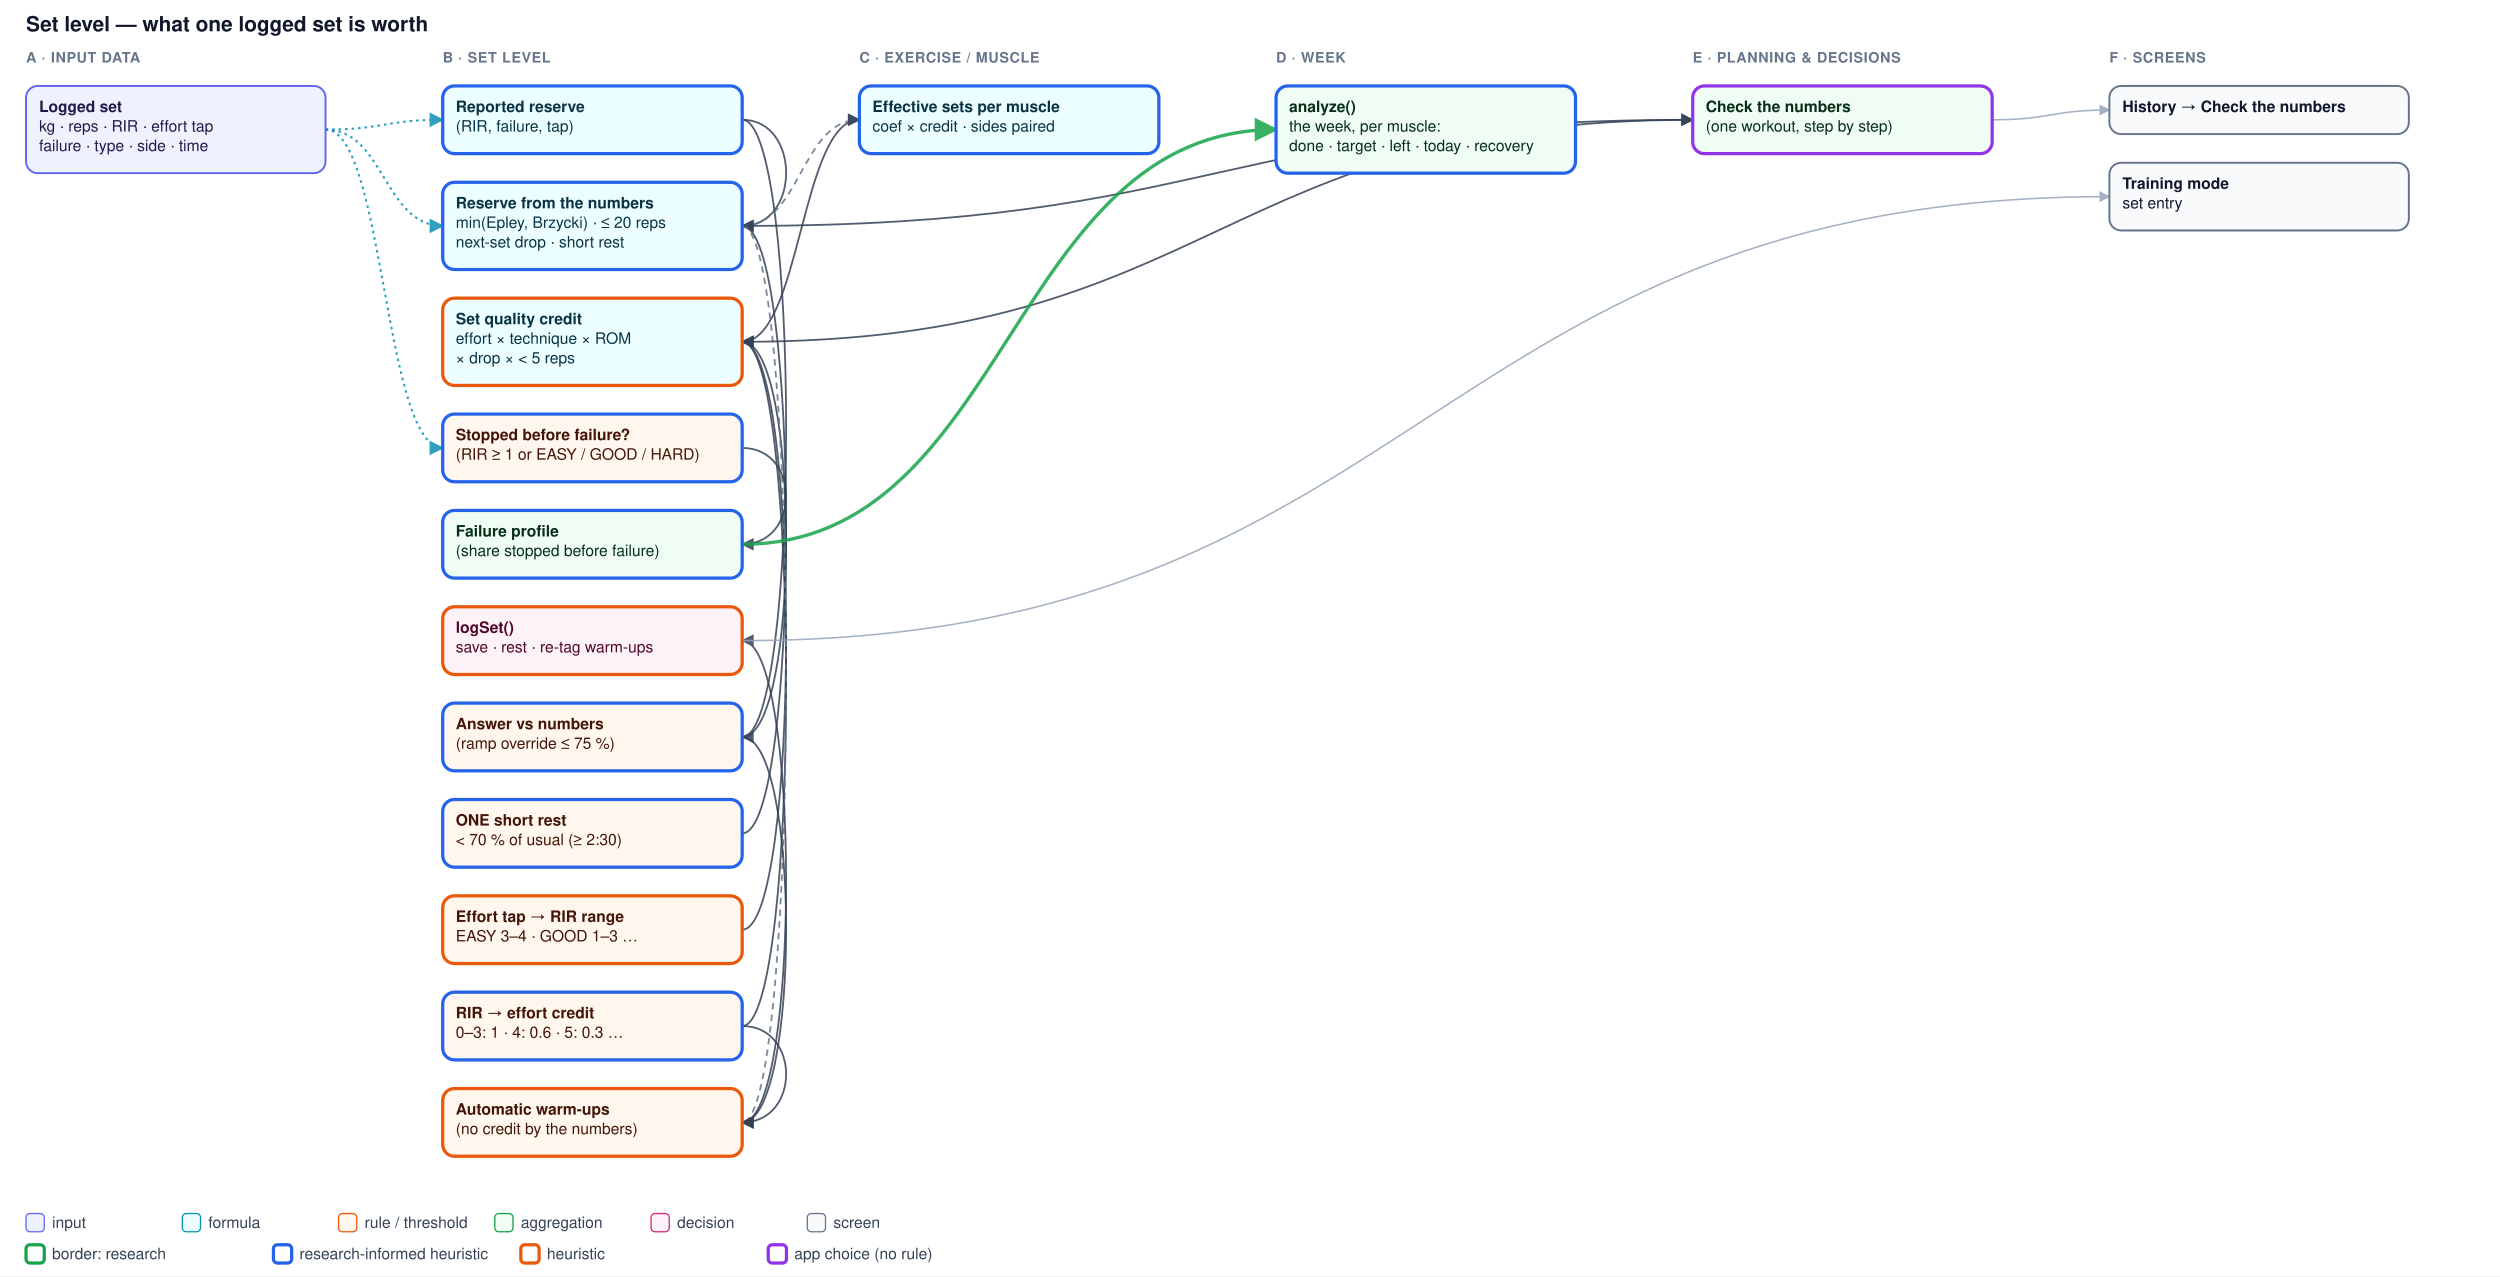
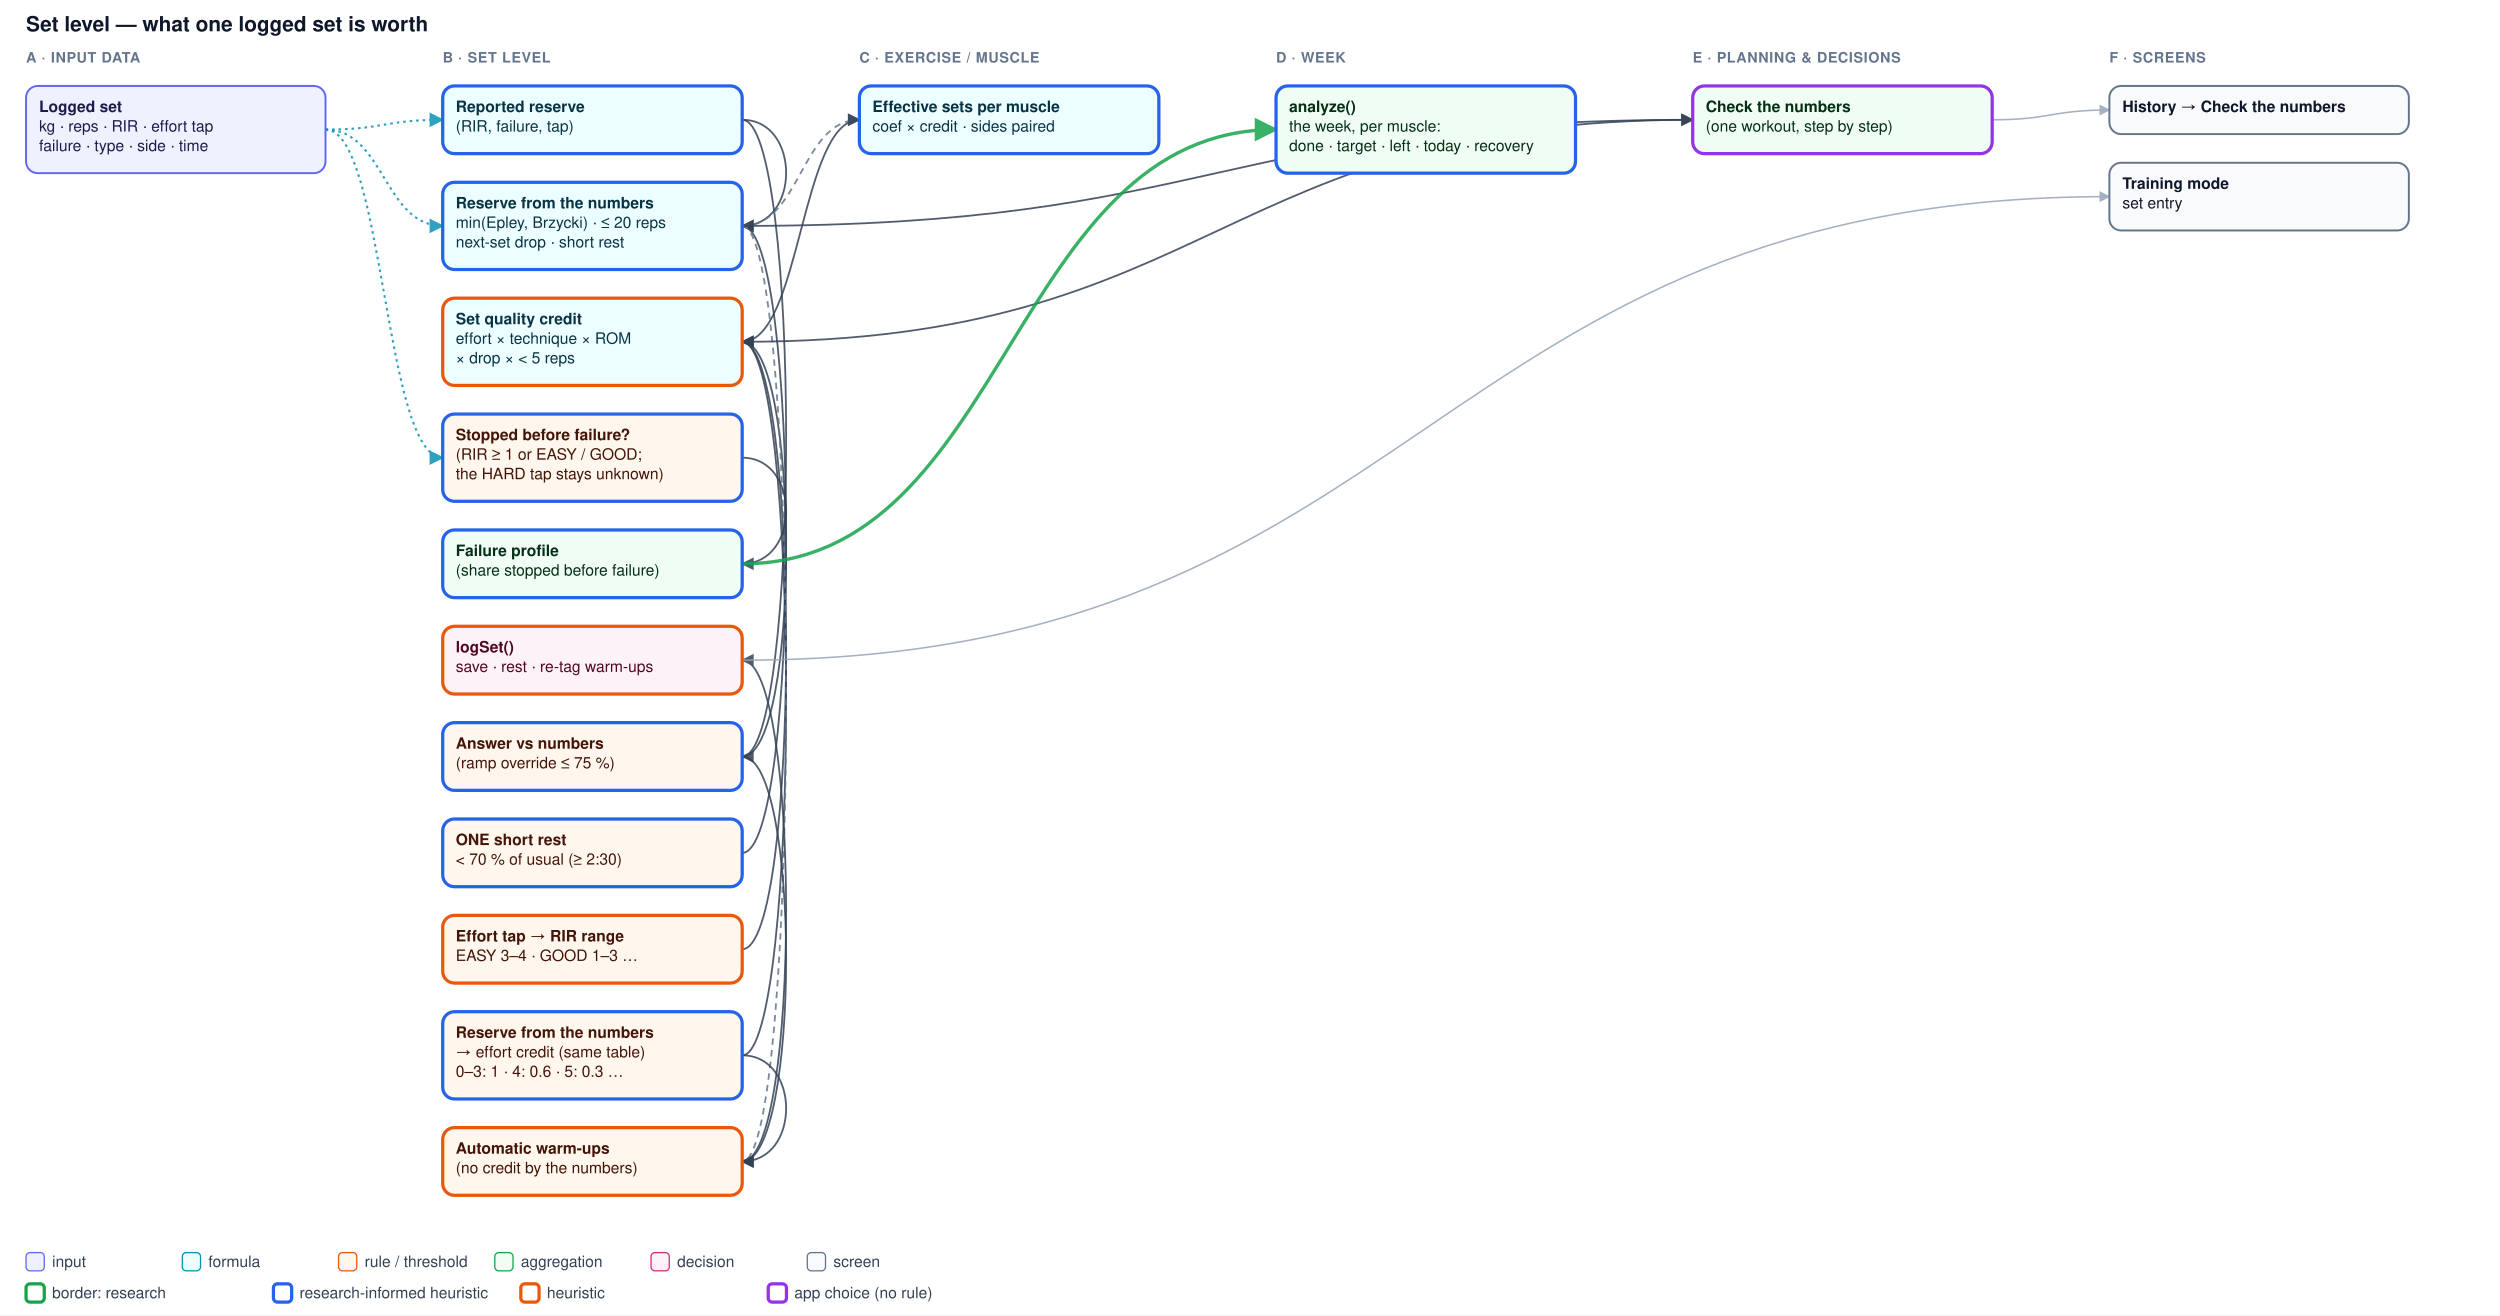
- <svg xmlns="http://www.w3.org/2000/svg" viewBox="0 0 1920 980" width="1920" height="980" font-family="Segoe UI, Helvetica, Arial, sans-serif" font-size="12">
+ <svg xmlns="http://www.w3.org/2000/svg" viewBox="0 0 1920 1010" width="1920" height="1010" font-family="Segoe UI, Helvetica, Arial, sans-serif" font-size="12">
  <rect width="100%" height="100%" fill="#ffffff" />
  <defs>
    <marker id="m-call" viewBox="0 0 10 10" refX="9" refY="5" markerWidth="7" markerHeight="7" orient="auto-start-reverse">
      <path d="M0,0 L10,5 L0,10 z" fill="#334155" />
    </marker>
    <marker id="m-cond" viewBox="0 0 10 10" refX="9" refY="5" markerWidth="7" markerHeight="7" orient="auto-start-reverse">
      <path d="M0,0 L10,5 L0,10 z" fill="#64748b" />
    </marker>
    <marker id="m-data" viewBox="0 0 10 10" refX="9" refY="5" markerWidth="7" markerHeight="7" orient="auto-start-reverse">
      <path d="M0,0 L10,5 L0,10 z" fill="#0891b2" />
    </marker>
    <marker id="m-agg" viewBox="0 0 10 10" refX="9" refY="5" markerWidth="7" markerHeight="7" orient="auto-start-reverse">
      <path d="M0,0 L10,5 L0,10 z" fill="#16a34a" />
    </marker>
    <marker id="m-ui" viewBox="0 0 10 10" refX="9" refY="5" markerWidth="7" markerHeight="7" orient="auto-start-reverse">
      <path d="M0,0 L10,5 L0,10 z" fill="#94a3b8" />
    </marker>
  </defs>
  <text x="20" y="24" font-size="16" font-weight="700" fill="#0f172a">Set level — what one logged set is worth</text>
  <text x="20" y="48" font-size="11" font-weight="700" fill="#64748b" letter-spacing="0.5">A · INPUT DATA</text>
  <text x="340" y="48" font-size="11" font-weight="700" fill="#64748b" letter-spacing="0.5">B · SET LEVEL</text>
  <text x="660" y="48" font-size="11" font-weight="700" fill="#64748b" letter-spacing="0.5">C · EXERCISE / MUSCLE</text>
  <text x="980" y="48" font-size="11" font-weight="700" fill="#64748b" letter-spacing="0.5">D · WEEK</text>
  <text x="1300" y="48" font-size="11" font-weight="700" fill="#64748b" letter-spacing="0.5">E · PLANNING &amp; DECISIONS</text>
  <text x="1620" y="48" font-size="11" font-weight="700" fill="#64748b" letter-spacing="0.5">F · SCREENS</text>
  <path d="M250,99.5 C295,99.5 295,92 340,92" fill="none" stroke="#0891b2" stroke-width="1.6" stroke-dasharray="2 3" marker-end="url(#m-data)" opacity="0.85" />
  <path d="M250,99.5 C295,99.5 295,173.5 340,173.5" fill="none" stroke="#0891b2" stroke-width="1.6" stroke-dasharray="2 3" marker-end="url(#m-data)" opacity="0.85" />
  <path d="M570,92 C615,92 615,173.5 570,173.5" fill="none" stroke="#334155" stroke-width="1.4" marker-end="url(#m-call)" opacity="0.85" />
-   <path d="M570,92 C615,92 615,566 570,566" fill="none" stroke="#334155" stroke-width="1.4" marker-end="url(#m-call)" opacity="0.85" />
-   <path d="M570,640 C615,640 615,173.5 570,173.5" fill="none" stroke="#334155" stroke-width="1.4" marker-end="url(#m-call)" opacity="0.85" />
-   <path d="M570,714 C615,714 615,262.5 570,262.5" fill="none" stroke="#334155" stroke-width="1.4" marker-end="url(#m-call)" opacity="0.85" />
-   <path d="M570,566 C615,566 615,262.5 570,262.5" fill="none" stroke="#334155" stroke-width="1.4" marker-end="url(#m-call)" opacity="0.85" />
-   <path d="M570,788 C615,788 615,262.5 570,262.5" fill="none" stroke="#334155" stroke-width="1.4" marker-end="url(#m-call)" opacity="0.85" />
-   <path d="M570,173.5 C615,173.5 615,862 570,862" fill="none" stroke="#64748b" stroke-width="1.4" stroke-dasharray="5 4" marker-end="url(#m-cond)" opacity="0.85" />
-   <path d="M570,566 C615,566 615,862 570,862" fill="none" stroke="#334155" stroke-width="1.4" marker-end="url(#m-call)" opacity="0.85" />
-   <path d="M570,788 C615,788 615,862 570,862" fill="none" stroke="#334155" stroke-width="1.4" marker-end="url(#m-call)" opacity="0.85" />
-   <path d="M570,862 C615,862 615,492 570,492" fill="none" stroke="#334155" stroke-width="1.4" marker-end="url(#m-call)" opacity="0.85" />
+   <path d="M570,92 C615,92 615,581 570,581" fill="none" stroke="#334155" stroke-width="1.4" marker-end="url(#m-call)" opacity="0.85" />
+   <path d="M570,655 C615,655 615,173.5 570,173.5" fill="none" stroke="#334155" stroke-width="1.4" marker-end="url(#m-call)" opacity="0.85" />
+   <path d="M570,729 C615,729 615,262.5 570,262.5" fill="none" stroke="#334155" stroke-width="1.4" marker-end="url(#m-call)" opacity="0.85" />
+   <path d="M570,581 C615,581 615,262.5 570,262.5" fill="none" stroke="#334155" stroke-width="1.4" marker-end="url(#m-call)" opacity="0.85" />
+   <path d="M570,810.5 C615,810.5 615,262.5 570,262.5" fill="none" stroke="#334155" stroke-width="1.4" marker-end="url(#m-call)" opacity="0.85" />
+   <path d="M570,173.5 C615,173.5 615,892 570,892" fill="none" stroke="#64748b" stroke-width="1.4" stroke-dasharray="5 4" marker-end="url(#m-cond)" opacity="0.85" />
+   <path d="M570,581 C615,581 615,892 570,892" fill="none" stroke="#334155" stroke-width="1.4" marker-end="url(#m-call)" opacity="0.85" />
+   <path d="M570,810.5 C615,810.5 615,892 570,892" fill="none" stroke="#334155" stroke-width="1.4" marker-end="url(#m-call)" opacity="0.85" />
+   <path d="M570,892 C615,892 615,507 570,507" fill="none" stroke="#334155" stroke-width="1.4" marker-end="url(#m-call)" opacity="0.85" />
  <path d="M570,173.5 C615,173.5 615,92 660,92" fill="none" stroke="#64748b" stroke-width="1.4" stroke-dasharray="5 4" marker-end="url(#m-cond)" opacity="0.85" />
  <path d="M570,262.5 C615,262.5 615,92 660,92" fill="none" stroke="#334155" stroke-width="1.4" marker-end="url(#m-call)" opacity="0.85" />
  <path d="M570,262.5 C935,262.5 935,92 1300,92" fill="none" stroke="#334155" stroke-width="1.4" marker-end="url(#m-call)" opacity="0.85" />
  <path d="M570,173.5 C935,173.5 935,92 1300,92" fill="none" stroke="#334155" stroke-width="1.4" marker-end="url(#m-call)" opacity="0.85" />
-   <path d="M570,492 C1095,492 1095,151 1620,151" fill="none" stroke="#94a3b8" stroke-width="1.2" marker-end="url(#m-ui)" opacity="0.85" />
+   <path d="M570,507 C1095,507 1095,151 1620,151" fill="none" stroke="#94a3b8" stroke-width="1.2" marker-end="url(#m-ui)" opacity="0.85" />
  <path d="M1530,92 C1575,92 1575,84.5 1620,84.5" fill="none" stroke="#94a3b8" stroke-width="1.2" marker-end="url(#m-ui)" opacity="0.85" />
-   <path d="M250,99.5 C295,99.5 295,344 340,344" fill="none" stroke="#0891b2" stroke-width="1.6" stroke-dasharray="2 3" marker-end="url(#m-data)" opacity="0.85" />
-   <path d="M570,344 C615,344 615,418 570,418" fill="none" stroke="#334155" stroke-width="1.4" marker-end="url(#m-call)" opacity="0.85" />
-   <path d="M570,418 C775,418 775,99.5 980,99.5" fill="none" stroke="#16a34a" stroke-width="2.6" marker-end="url(#m-agg)" opacity="0.85" />
+   <path d="M250,99.5 C295,99.5 295,351.5 340,351.5" fill="none" stroke="#0891b2" stroke-width="1.6" stroke-dasharray="2 3" marker-end="url(#m-data)" opacity="0.85" />
+   <path d="M570,351.5 C615,351.5 615,433 570,433" fill="none" stroke="#334155" stroke-width="1.4" marker-end="url(#m-call)" opacity="0.85" />
+   <path d="M570,433 C775,433 775,99.5 980,99.5" fill="none" stroke="#16a34a" stroke-width="2.6" marker-end="url(#m-agg)" opacity="0.85" />
  <g>
    <rect x="20" y="66" width="230" height="67" rx="9" fill="#eef2ff" stroke="#6366f1" stroke-width="1.5" />
    <text x="30" y="86" fill="#1e1b4b" font-weight="700">Logged set</text>
    <text x="30" y="101" fill="#1e1b4b">kg · reps · RIR · effort tap</text>
    <text x="30" y="116" fill="#1e1b4b">failure · type · side · time</text>
  </g>
  <g>
    <rect x="340" y="66" width="230" height="52" rx="9" fill="#ecfeff" stroke="#2563eb" stroke-width="2.5" />
    <text x="350" y="86" fill="#083344" font-weight="700">Reported reserve</text>
    <text x="350" y="101" fill="#083344">(RIR, failure, tap)</text>
  </g>
  <g>
    <rect x="340" y="140" width="230" height="67" rx="9" fill="#ecfeff" stroke="#2563eb" stroke-width="2.5" />
    <text x="350" y="160" fill="#083344" font-weight="700">Reserve from the numbers</text>
    <text x="350" y="175" fill="#083344">min(Epley, Brzycki) · ≤ 20 reps</text>
    <text x="350" y="190" fill="#083344">next-set drop · short rest</text>
  </g>
  <g>
-     <rect x="340" y="540" width="230" height="52" rx="9" fill="#fff7ed" stroke="#2563eb" stroke-width="2.5" />
-     <text x="350" y="560" fill="#431407" font-weight="700">Answer vs numbers</text>
-     <text x="350" y="575" fill="#431407">(ramp override ≤ 75 %)</text>
+     <rect x="340" y="555" width="230" height="52" rx="9" fill="#fff7ed" stroke="#2563eb" stroke-width="2.5" />
+     <text x="350" y="575" fill="#431407" font-weight="700">Answer vs numbers</text>
+     <text x="350" y="590" fill="#431407">(ramp override ≤ 75 %)</text>
  </g>
  <g>
-     <rect x="340" y="614" width="230" height="52" rx="9" fill="#fff7ed" stroke="#2563eb" stroke-width="2.5" />
-     <text x="350" y="634" fill="#431407" font-weight="700">ONE short rest</text>
-     <text x="350" y="649" fill="#431407">&lt; 70 % of usual (≥ 2:30)</text>
+     <rect x="340" y="629" width="230" height="52" rx="9" fill="#fff7ed" stroke="#2563eb" stroke-width="2.5" />
+     <text x="350" y="649" fill="#431407" font-weight="700">ONE short rest</text>
+     <text x="350" y="664" fill="#431407">&lt; 70 % of usual (≥ 2:30)</text>
  </g>
  <g>
-     <rect x="340" y="688" width="230" height="52" rx="9" fill="#fff7ed" stroke="#ea580c" stroke-width="2.5" />
-     <text x="350" y="708" fill="#431407" font-weight="700">Effort tap → RIR range</text>
-     <text x="350" y="723" fill="#431407">EASY 3–4 · GOOD 1–3 …</text>
+     <rect x="340" y="703" width="230" height="52" rx="9" fill="#fff7ed" stroke="#ea580c" stroke-width="2.5" />
+     <text x="350" y="723" fill="#431407" font-weight="700">Effort tap → RIR range</text>
+     <text x="350" y="738" fill="#431407">EASY 3–4 · GOOD 1–3 …</text>
  </g>
  <g>
    <rect x="340" y="229" width="230" height="67" rx="9" fill="#ecfeff" stroke="#ea580c" stroke-width="2.5" />
    <text x="350" y="249" fill="#083344" font-weight="700">Set quality credit</text>
    <text x="350" y="264" fill="#083344">effort × technique × ROM</text>
    <text x="350" y="279" fill="#083344">× drop × &lt; 5 reps</text>
  </g>
  <g>
-     <rect x="340" y="762" width="230" height="52" rx="9" fill="#fff7ed" stroke="#2563eb" stroke-width="2.5" />
-     <text x="350" y="782" fill="#431407" font-weight="700">RIR → effort credit</text>
-     <text x="350" y="797" fill="#431407">0–3: 1 · 4: 0.6 · 5: 0.3 …</text>
+     <rect x="340" y="777" width="230" height="67" rx="9" fill="#fff7ed" stroke="#2563eb" stroke-width="2.5" />
+     <text x="350" y="797" fill="#431407" font-weight="700">Reserve from the numbers</text>
+     <text x="350" y="812" fill="#431407">→ effort credit (same table)</text>
+     <text x="350" y="827" fill="#431407">0–3: 1 · 4: 0.6 · 5: 0.3 …</text>
  </g>
  <g>
-     <rect x="340" y="836" width="230" height="52" rx="9" fill="#fff7ed" stroke="#ea580c" stroke-width="2.5" />
-     <text x="350" y="856" fill="#431407" font-weight="700">Automatic warm-ups</text>
-     <text x="350" y="871" fill="#431407">(no credit by the numbers)</text>
+     <rect x="340" y="866" width="230" height="52" rx="9" fill="#fff7ed" stroke="#ea580c" stroke-width="2.5" />
+     <text x="350" y="886" fill="#431407" font-weight="700">Automatic warm-ups</text>
+     <text x="350" y="901" fill="#431407">(no credit by the numbers)</text>
  </g>
  <g>
-     <rect x="340" y="466" width="230" height="52" rx="9" fill="#fdf2f8" stroke="#ea580c" stroke-width="2.5" />
-     <text x="350" y="486" fill="#500724" font-weight="700">logSet()</text>
-     <text x="350" y="501" fill="#500724">save · rest · re-tag warm-ups</text>
+     <rect x="340" y="481" width="230" height="52" rx="9" fill="#fdf2f8" stroke="#ea580c" stroke-width="2.5" />
+     <text x="350" y="501" fill="#500724" font-weight="700">logSet()</text>
+     <text x="350" y="516" fill="#500724">save · rest · re-tag warm-ups</text>
  </g>
  <g>
    <rect x="660" y="66" width="230" height="52" rx="9" fill="#ecfeff" stroke="#2563eb" stroke-width="2.5" />
    <text x="670" y="86" fill="#083344" font-weight="700">Effective sets per muscle</text>
    <text x="670" y="101" fill="#083344">coef × credit · sides paired</text>
  </g>
  <g>
    <rect x="1300" y="66" width="230" height="52" rx="9" fill="#f0fdf4" stroke="#9333ea" stroke-width="2.5" />
    <text x="1310" y="86" fill="#052e16" font-weight="700">Check the numbers</text>
    <text x="1310" y="101" fill="#052e16">(one workout, step by step)</text>
  </g>
  <g>
    <rect x="1620" y="125" width="230" height="52" rx="9" fill="#f8fafc" stroke="#64748b" stroke-width="1.5" />
    <text x="1630" y="145" fill="#0f172a" font-weight="700">Training mode</text>
    <text x="1630" y="160" fill="#0f172a">set entry</text>
  </g>
  <g>
    <rect x="1620" y="66" width="230" height="37" rx="9" fill="#f8fafc" stroke="#64748b" stroke-width="1.5" />
    <text x="1630" y="86" fill="#0f172a" font-weight="700">History → Check the numbers</text>
  </g>
  <g>
-     <rect x="340" y="318" width="230" height="52" rx="9" fill="#fff7ed" stroke="#2563eb" stroke-width="2.5" />
+     <rect x="340" y="318" width="230" height="67" rx="9" fill="#fff7ed" stroke="#2563eb" stroke-width="2.5" />
    <text x="350" y="338" fill="#431407" font-weight="700">Stopped before failure?</text>
-     <text x="350" y="353" fill="#431407">(RIR ≥ 1 or EASY / GOOD / HARD)</text>
+     <text x="350" y="353" fill="#431407">(RIR ≥ 1 or EASY / GOOD;</text>
+     <text x="350" y="368" fill="#431407">the HARD tap stays unknown)</text>
  </g>
  <g>
-     <rect x="340" y="392" width="230" height="52" rx="9" fill="#f0fdf4" stroke="#2563eb" stroke-width="2.5" />
-     <text x="350" y="412" fill="#052e16" font-weight="700">Failure profile</text>
-     <text x="350" y="427" fill="#052e16">(share stopped before failure)</text>
+     <rect x="340" y="407" width="230" height="52" rx="9" fill="#f0fdf4" stroke="#2563eb" stroke-width="2.5" />
+     <text x="350" y="427" fill="#052e16" font-weight="700">Failure profile</text>
+     <text x="350" y="442" fill="#052e16">(share stopped before failure)</text>
  </g>
  <g>
    <rect x="980" y="66" width="230" height="67" rx="9" fill="#f0fdf4" stroke="#2563eb" stroke-width="2.5" />
    <text x="990" y="86" fill="#052e16" font-weight="700">analyze()</text>
    <text x="990" y="101" fill="#052e16">the week, per muscle:</text>
    <text x="990" y="116" fill="#052e16">done · target · left · today · recovery</text>
  </g>
-   <rect x="20" y="932" width="14" height="14" rx="3" fill="#eef2ff" stroke="#6366f1" />
-   <text x="40" y="943" fill="#334155">input</text>
-   <rect x="140" y="932" width="14" height="14" rx="3" fill="#ecfeff" stroke="#0891b2" />
-   <text x="160" y="943" fill="#334155">formula</text>
-   <rect x="260" y="932" width="14" height="14" rx="3" fill="#fff7ed" stroke="#ea580c" />
-   <text x="280" y="943" fill="#334155">rule / threshold</text>
-   <rect x="380" y="932" width="14" height="14" rx="3" fill="#f0fdf4" stroke="#16a34a" />
-   <text x="400" y="943" fill="#334155">aggregation</text>
-   <rect x="500" y="932" width="14" height="14" rx="3" fill="#fdf2f8" stroke="#db2777" />
-   <text x="520" y="943" fill="#334155">decision</text>
-   <rect x="620" y="932" width="14" height="14" rx="3" fill="#f8fafc" stroke="#64748b" />
-   <text x="640" y="943" fill="#334155">screen</text>
-   <rect x="20" y="956" width="14" height="14" rx="3" fill="#fff" stroke="#16a34a" stroke-width="2.5" />
-   <text x="40" y="967" fill="#334155">border: research</text>
-   <rect x="210" y="956" width="14" height="14" rx="3" fill="#fff" stroke="#2563eb" stroke-width="2.5" />
-   <text x="230" y="967" fill="#334155">research-informed heuristic</text>
-   <rect x="400" y="956" width="14" height="14" rx="3" fill="#fff" stroke="#ea580c" stroke-width="2.5" />
-   <text x="420" y="967" fill="#334155">heuristic</text>
-   <rect x="590" y="956" width="14" height="14" rx="3" fill="#fff" stroke="#9333ea" stroke-width="2.5" />
-   <text x="610" y="967" fill="#334155">app choice (no rule)</text>
+   <rect x="20" y="962" width="14" height="14" rx="3" fill="#eef2ff" stroke="#6366f1" />
+   <text x="40" y="973" fill="#334155">input</text>
+   <rect x="140" y="962" width="14" height="14" rx="3" fill="#ecfeff" stroke="#0891b2" />
+   <text x="160" y="973" fill="#334155">formula</text>
+   <rect x="260" y="962" width="14" height="14" rx="3" fill="#fff7ed" stroke="#ea580c" />
+   <text x="280" y="973" fill="#334155">rule / threshold</text>
+   <rect x="380" y="962" width="14" height="14" rx="3" fill="#f0fdf4" stroke="#16a34a" />
+   <text x="400" y="973" fill="#334155">aggregation</text>
+   <rect x="500" y="962" width="14" height="14" rx="3" fill="#fdf2f8" stroke="#db2777" />
+   <text x="520" y="973" fill="#334155">decision</text>
+   <rect x="620" y="962" width="14" height="14" rx="3" fill="#f8fafc" stroke="#64748b" />
+   <text x="640" y="973" fill="#334155">screen</text>
+   <rect x="20" y="986" width="14" height="14" rx="3" fill="#fff" stroke="#16a34a" stroke-width="2.5" />
+   <text x="40" y="997" fill="#334155">border: research</text>
+   <rect x="210" y="986" width="14" height="14" rx="3" fill="#fff" stroke="#2563eb" stroke-width="2.5" />
+   <text x="230" y="997" fill="#334155">research-informed heuristic</text>
+   <rect x="400" y="986" width="14" height="14" rx="3" fill="#fff" stroke="#ea580c" stroke-width="2.5" />
+   <text x="420" y="997" fill="#334155">heuristic</text>
+   <rect x="590" y="986" width="14" height="14" rx="3" fill="#fff" stroke="#9333ea" stroke-width="2.5" />
+   <text x="610" y="997" fill="#334155">app choice (no rule)</text>
</svg>
